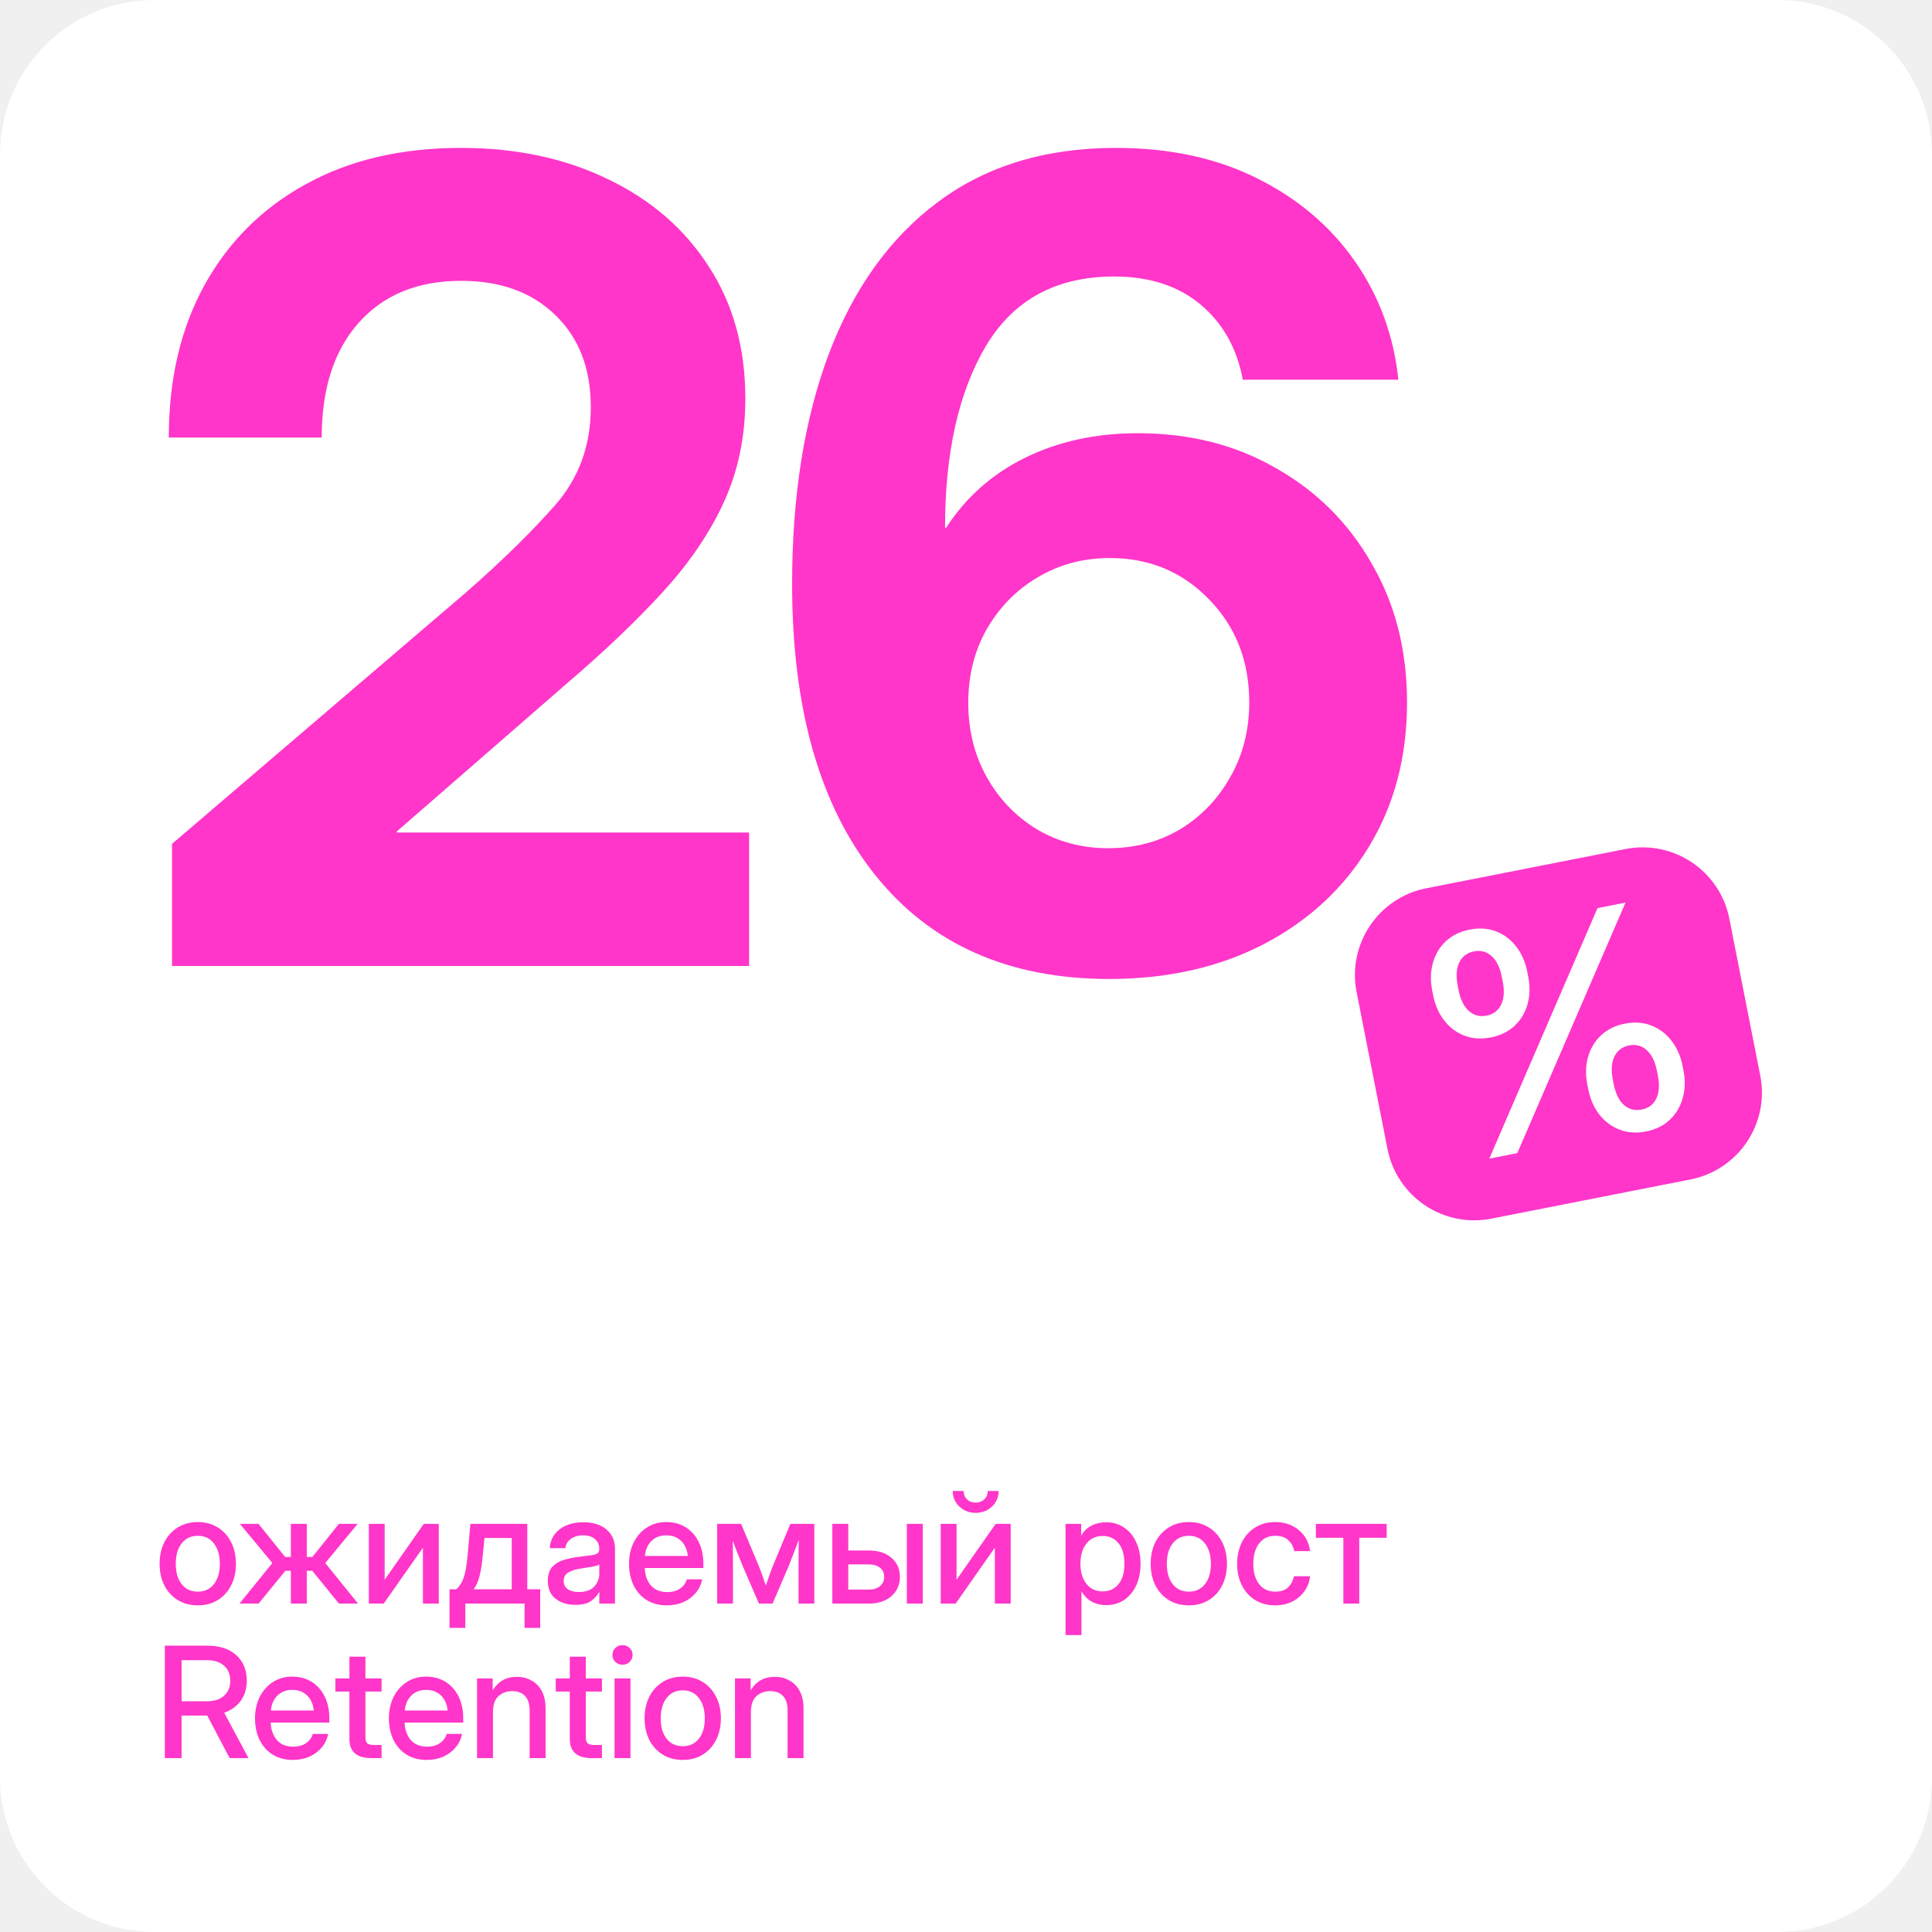
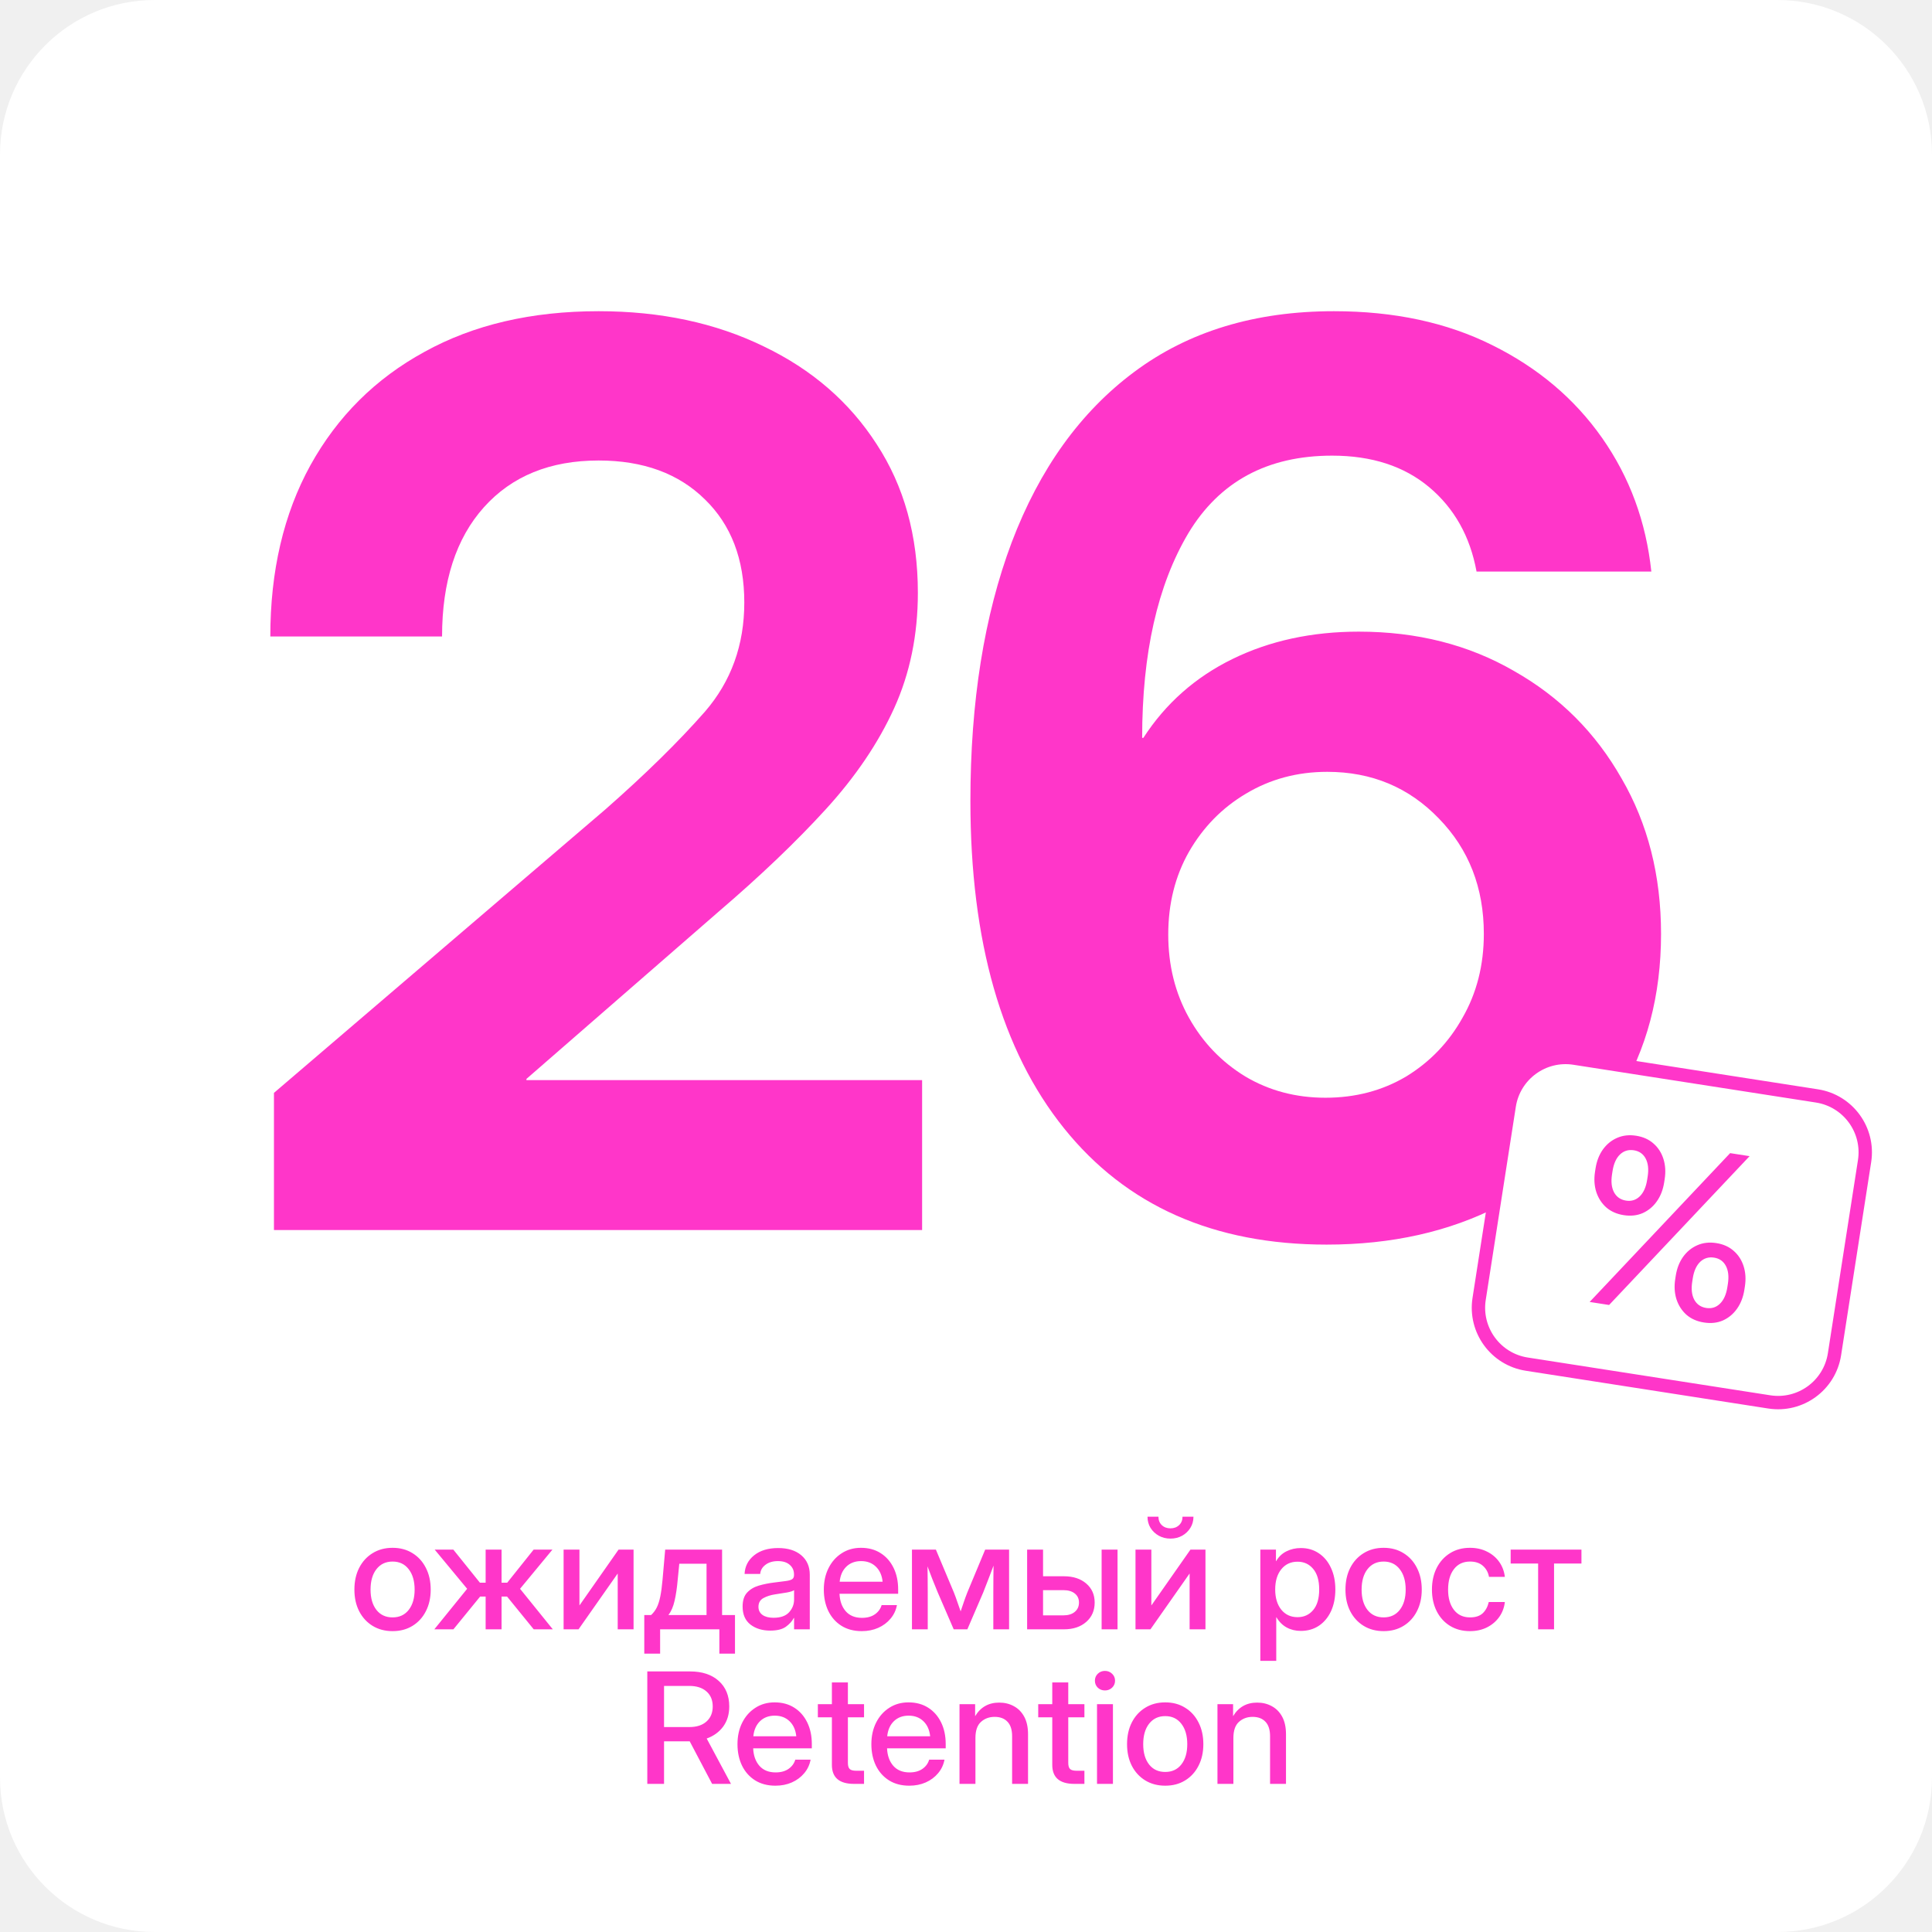
<svg xmlns="http://www.w3.org/2000/svg" width="300" height="300" viewBox="0 0 300 300" fill="none">
-   <path d="M0 24C0 10.745 10.745 0 24 0H276C289.255 0 300 10.745 300 24V276C300 289.255 289.255 300 276 300H24C10.745 300 0 289.255 0 276V24Z" fill="white" />
-   <path d="M30.715 249.281C29.535 249.281 28.5 249.008 27.609 248.461C26.719 247.914 26.023 247.156 25.523 246.188C25.031 245.219 24.785 244.102 24.785 242.836C24.785 241.555 25.031 240.43 25.523 239.461C26.023 238.484 26.719 237.723 27.609 237.176C28.5 236.621 29.535 236.344 30.715 236.344C31.895 236.344 32.926 236.621 33.809 237.176C34.699 237.723 35.391 238.484 35.883 239.461C36.383 240.43 36.633 241.555 36.633 242.836C36.633 244.102 36.383 245.219 35.883 246.188C35.391 247.156 34.699 247.914 33.809 248.461C32.926 249.008 31.895 249.281 30.715 249.281ZM30.715 247.148C31.777 247.148 32.613 246.758 33.223 245.977C33.832 245.195 34.137 244.148 34.137 242.836C34.137 241.508 33.828 240.449 33.211 239.66C32.602 238.871 31.77 238.477 30.715 238.477C29.66 238.477 28.824 238.871 28.207 239.66C27.598 240.441 27.293 241.5 27.293 242.836C27.293 244.156 27.598 245.207 28.207 245.988C28.816 246.762 29.652 247.148 30.715 247.148ZM37.195 249L42.293 242.707L37.254 236.625H40.148L44.273 241.758H45.164V236.625H47.637V241.758H48.516L52.617 236.625H55.535L50.508 242.707L55.594 249H52.629L48.492 243.914H47.637V249H45.164V243.914H44.309L40.16 249H37.195ZM68.133 249H65.672V240.363H65.648L59.59 249H57.27V236.625H59.73V245.262H59.754L65.801 236.625H68.133V249ZM69.797 252.773V246.785H70.852C71.211 246.457 71.504 246.07 71.731 245.625C71.957 245.172 72.141 244.602 72.281 243.914C72.422 243.227 72.539 242.355 72.633 241.301L73.043 236.625H81.879V246.785H83.883V252.773H81.457V249H72.258V252.773H69.797ZM73.547 246.785H79.465V238.816H75.234L74.988 241.301C74.879 242.551 74.719 243.633 74.508 244.547C74.305 245.461 73.984 246.207 73.547 246.785ZM89.356 249.199C88.121 249.199 87.098 248.887 86.285 248.262C85.473 247.629 85.066 246.695 85.066 245.461C85.066 244.523 85.297 243.805 85.758 243.305C86.227 242.797 86.832 242.434 87.574 242.215C88.324 241.996 89.117 241.836 89.953 241.734C90.727 241.641 91.34 241.562 91.793 241.5C92.246 241.438 92.566 241.344 92.754 241.219C92.949 241.094 93.047 240.879 93.047 240.574V240.469C93.047 239.867 92.828 239.375 92.391 238.992C91.953 238.602 91.34 238.406 90.551 238.406C89.762 238.406 89.117 238.598 88.617 238.98C88.117 239.355 87.844 239.828 87.797 240.398H85.371C85.426 239.219 85.922 238.254 86.859 237.504C87.797 236.754 89.039 236.379 90.586 236.379C92.109 236.379 93.309 236.754 94.184 237.504C95.059 238.254 95.496 239.258 95.496 240.516V249H93.059V247.242H93.012C92.754 247.742 92.344 248.195 91.781 248.602C91.227 249 90.418 249.199 89.356 249.199ZM89.859 247.207C90.953 247.207 91.758 246.926 92.273 246.363C92.797 245.793 93.059 245.129 93.059 244.371V242.918C92.894 243.051 92.523 243.172 91.945 243.281C91.367 243.383 90.75 243.48 90.094 243.574C89.414 243.676 88.816 243.867 88.301 244.148C87.785 244.43 87.527 244.883 87.527 245.508C87.527 246.039 87.734 246.457 88.148 246.762C88.57 247.059 89.141 247.207 89.859 247.207ZM103.57 249.281C102.344 249.281 101.289 249.004 100.406 248.449C99.531 247.895 98.856 247.133 98.379 246.164C97.91 245.188 97.676 244.078 97.676 242.836C97.676 241.578 97.922 240.461 98.414 239.484C98.906 238.508 99.586 237.742 100.453 237.188C101.32 236.625 102.316 236.344 103.441 236.344C104.613 236.344 105.629 236.617 106.488 237.164C107.355 237.711 108.027 238.473 108.504 239.449C108.98 240.418 109.219 241.539 109.219 242.812V243.48H100.113C100.16 244.598 100.48 245.5 101.074 246.188C101.676 246.875 102.52 247.219 103.605 247.219C104.418 247.219 105.086 247.035 105.609 246.668C106.133 246.301 106.48 245.824 106.652 245.238H109.031C108.883 246.035 108.551 246.738 108.035 247.348C107.527 247.957 106.887 248.434 106.113 248.777C105.348 249.113 104.5 249.281 103.57 249.281ZM100.137 241.605H106.805C106.703 240.621 106.355 239.844 105.762 239.273C105.168 238.695 104.402 238.406 103.465 238.406C102.527 238.406 101.762 238.695 101.168 239.273C100.582 239.844 100.238 240.621 100.137 241.605ZM111.363 249V236.625H115.078L117.879 243.293C118.082 243.809 118.266 244.312 118.43 244.805C118.594 245.289 118.758 245.758 118.922 246.211C119.078 245.758 119.238 245.289 119.402 244.805C119.566 244.312 119.75 243.809 119.953 243.293L122.73 236.625H126.445V249H123.996V243.293C123.996 242.426 124 241.672 124.008 241.031C124.016 240.383 124.023 239.742 124.031 239.109C123.781 239.766 123.527 240.434 123.27 241.113C123.02 241.785 122.738 242.508 122.426 243.281L119.965 249H117.844L115.371 243.281C115.059 242.531 114.773 241.828 114.516 241.172C114.266 240.508 114.02 239.859 113.777 239.227C113.785 239.836 113.793 240.457 113.801 241.09C113.809 241.715 113.812 242.449 113.812 243.293V249H111.363ZM131.719 240.762H134.965C136.395 240.762 137.547 241.137 138.422 241.887C139.297 242.637 139.734 243.621 139.734 244.84C139.734 246.082 139.297 247.086 138.422 247.852C137.547 248.617 136.395 249 134.965 249H129.246V236.625H131.719V240.762ZM131.719 242.918V246.832H134.871C135.621 246.832 136.211 246.652 136.641 246.293C137.078 245.934 137.297 245.449 137.297 244.84C137.297 244.246 137.078 243.777 136.641 243.434C136.211 243.09 135.621 242.918 134.871 242.918H131.719ZM140.812 249V236.625H143.285V249H140.812ZM156.938 249H154.477V240.363H154.453L148.395 249H146.074V236.625H148.535V245.262H148.559L154.605 236.625H156.938V249ZM151.5 234.914C150.836 234.914 150.234 234.766 149.695 234.469C149.156 234.164 148.727 233.758 148.406 233.25C148.094 232.734 147.938 232.156 147.938 231.516H149.637C149.637 232.047 149.809 232.48 150.152 232.816C150.504 233.152 150.953 233.32 151.5 233.32C152.047 233.32 152.496 233.152 152.848 232.816C153.199 232.48 153.375 232.047 153.375 231.516H155.074C155.074 232.156 154.914 232.734 154.594 233.25C154.281 233.758 153.855 234.164 153.316 234.469C152.777 234.766 152.172 234.914 151.5 234.914ZM165.457 253.898V236.625H167.883V238.406H167.918C168.309 237.727 168.844 237.219 169.523 236.883C170.203 236.547 170.945 236.379 171.75 236.379C172.812 236.379 173.746 236.652 174.551 237.199C175.355 237.738 175.98 238.492 176.426 239.461C176.879 240.422 177.105 241.539 177.105 242.812C177.105 244.086 176.883 245.207 176.438 246.176C175.992 247.137 175.367 247.891 174.562 248.438C173.758 248.977 172.816 249.246 171.738 249.246C170.934 249.246 170.207 249.07 169.559 248.719C168.91 248.367 168.379 247.84 167.965 247.137H167.93V253.898H165.457ZM171.234 247.113C172.234 247.113 173.043 246.746 173.66 246.012C174.285 245.277 174.598 244.211 174.598 242.812C174.598 241.414 174.285 240.348 173.66 239.613C173.043 238.871 172.234 238.5 171.234 238.5C170.18 238.5 169.336 238.895 168.703 239.684C168.078 240.465 167.766 241.508 167.766 242.812C167.766 244.109 168.078 245.152 168.703 245.941C169.336 246.723 170.18 247.113 171.234 247.113ZM184.605 249.281C183.426 249.281 182.391 249.008 181.5 248.461C180.609 247.914 179.914 247.156 179.414 246.188C178.922 245.219 178.676 244.102 178.676 242.836C178.676 241.555 178.922 240.43 179.414 239.461C179.914 238.484 180.609 237.723 181.5 237.176C182.391 236.621 183.426 236.344 184.605 236.344C185.785 236.344 186.816 236.621 187.699 237.176C188.59 237.723 189.281 238.484 189.773 239.461C190.273 240.43 190.523 241.555 190.523 242.836C190.523 244.102 190.273 245.219 189.773 246.188C189.281 247.156 188.59 247.914 187.699 248.461C186.816 249.008 185.785 249.281 184.605 249.281ZM184.605 247.148C185.668 247.148 186.504 246.758 187.113 245.977C187.723 245.195 188.027 244.148 188.027 242.836C188.027 241.508 187.719 240.449 187.102 239.66C186.492 238.871 185.66 238.477 184.605 238.477C183.551 238.477 182.715 238.871 182.098 239.66C181.488 240.441 181.184 241.5 181.184 242.836C181.184 244.156 181.488 245.207 182.098 245.988C182.707 246.762 183.543 247.148 184.605 247.148ZM198.012 249.281C196.832 249.281 195.797 249.008 194.906 248.461C194.023 247.914 193.336 247.156 192.844 246.188C192.352 245.211 192.105 244.094 192.105 242.836C192.105 241.562 192.352 240.438 192.844 239.461C193.344 238.484 194.035 237.723 194.918 237.176C195.801 236.621 196.832 236.344 198.012 236.344C198.996 236.344 199.875 236.539 200.648 236.93C201.43 237.312 202.062 237.844 202.547 238.523C203.031 239.203 203.324 239.98 203.426 240.855H200.965C200.84 240.16 200.527 239.59 200.027 239.145C199.527 238.699 198.859 238.477 198.023 238.477C196.953 238.477 196.117 238.871 195.516 239.66C194.914 240.449 194.613 241.508 194.613 242.836C194.613 244.148 194.914 245.195 195.516 245.977C196.117 246.758 196.953 247.148 198.023 247.148C198.875 247.148 199.531 246.934 199.992 246.504C200.453 246.066 200.766 245.484 200.93 244.758H203.426C203.332 245.617 203.043 246.391 202.559 247.078C202.074 247.758 201.441 248.297 200.66 248.695C199.879 249.086 198.996 249.281 198.012 249.281ZM208.594 249V238.781H204.328V236.625H215.32V238.781H211.066V249H208.594ZM25.594 273V255.539H32.238C34.105 255.539 35.586 256.027 36.68 257.004C37.773 257.98 38.32 259.305 38.32 260.977C38.32 262.195 38.008 263.234 37.383 264.094C36.758 264.945 35.902 265.566 34.816 265.957L38.59 273H35.66L32.18 266.391C32.141 266.391 32.102 266.391 32.062 266.391H28.195V273H25.594ZM28.195 264.176H32.133C33.258 264.176 34.141 263.891 34.781 263.32C35.43 262.742 35.754 261.961 35.754 260.977C35.754 259.992 35.43 259.215 34.781 258.645C34.133 258.074 33.246 257.789 32.121 257.789H28.195V264.176ZM45.492 273.281C44.266 273.281 43.211 273.004 42.328 272.449C41.453 271.895 40.777 271.133 40.301 270.164C39.832 269.188 39.598 268.078 39.598 266.836C39.598 265.578 39.844 264.461 40.336 263.484C40.828 262.508 41.508 261.742 42.375 261.188C43.242 260.625 44.238 260.344 45.363 260.344C46.535 260.344 47.551 260.617 48.41 261.164C49.277 261.711 49.949 262.473 50.426 263.449C50.902 264.418 51.141 265.539 51.141 266.812V267.48H42.035C42.082 268.598 42.402 269.5 42.996 270.188C43.598 270.875 44.441 271.219 45.527 271.219C46.34 271.219 47.008 271.035 47.531 270.668C48.055 270.301 48.402 269.824 48.574 269.238H50.953C50.805 270.035 50.473 270.738 49.957 271.348C49.449 271.957 48.809 272.434 48.035 272.777C47.27 273.113 46.422 273.281 45.492 273.281ZM42.059 265.605H48.727C48.625 264.621 48.277 263.844 47.684 263.273C47.09 262.695 46.324 262.406 45.387 262.406C44.449 262.406 43.684 262.695 43.09 263.273C42.504 263.844 42.16 264.621 42.059 265.605ZM59.25 260.625V262.664H56.742V269.73C56.742 270.191 56.836 270.512 57.023 270.691C57.211 270.871 57.551 270.961 58.043 270.961H59.25V273H57.691C55.402 273 54.258 272.016 54.258 270.047V262.664H52.078V260.625H54.258V257.25H56.742V260.625H59.25ZM66.281 273.281C65.055 273.281 64 273.004 63.117 272.449C62.242 271.895 61.566 271.133 61.09 270.164C60.621 269.188 60.387 268.078 60.387 266.836C60.387 265.578 60.633 264.461 61.125 263.484C61.617 262.508 62.297 261.742 63.164 261.188C64.031 260.625 65.027 260.344 66.152 260.344C67.324 260.344 68.34 260.617 69.199 261.164C70.066 261.711 70.738 262.473 71.215 263.449C71.691 264.418 71.93 265.539 71.93 266.812V267.48H62.824C62.871 268.598 63.191 269.5 63.785 270.188C64.387 270.875 65.231 271.219 66.316 271.219C67.129 271.219 67.797 271.035 68.32 270.668C68.844 270.301 69.191 269.824 69.363 269.238H71.742C71.594 270.035 71.262 270.738 70.746 271.348C70.238 271.957 69.598 272.434 68.824 272.777C68.059 273.113 67.211 273.281 66.281 273.281ZM62.848 265.605H69.516C69.414 264.621 69.066 263.844 68.473 263.273C67.879 262.695 67.113 262.406 66.176 262.406C65.238 262.406 64.473 262.695 63.879 263.273C63.293 263.844 62.949 264.621 62.848 265.605ZM76.547 265.875V273H74.074V260.625H76.5V262.488C77.344 261.082 78.59 260.379 80.238 260.379C81.09 260.379 81.852 260.566 82.523 260.941C83.203 261.309 83.738 261.855 84.129 262.582C84.519 263.309 84.715 264.211 84.715 265.289V273H82.242V265.594C82.242 264.602 82.004 263.855 81.527 263.355C81.051 262.848 80.387 262.594 79.535 262.594C78.691 262.594 77.981 262.855 77.402 263.379C76.832 263.895 76.547 264.727 76.547 265.875ZM93.469 260.625V262.664H90.961V269.73C90.961 270.191 91.055 270.512 91.242 270.691C91.43 270.871 91.769 270.961 92.262 270.961H93.469V273H91.91C89.621 273 88.477 272.016 88.477 270.047V262.664H86.297V260.625H88.477V257.25H90.961V260.625H93.469ZM95.426 273V260.625H97.898V273H95.426ZM96.656 258.492C96.219 258.492 95.848 258.348 95.543 258.059C95.246 257.762 95.098 257.402 95.098 256.98C95.098 256.551 95.246 256.191 95.543 255.902C95.848 255.605 96.219 255.457 96.656 255.457C97.094 255.457 97.465 255.605 97.769 255.902C98.074 256.191 98.227 256.551 98.227 256.98C98.227 257.402 98.074 257.762 97.769 258.059C97.465 258.348 97.094 258.492 96.656 258.492ZM106.02 273.281C104.84 273.281 103.805 273.008 102.914 272.461C102.023 271.914 101.328 271.156 100.828 270.188C100.336 269.219 100.09 268.102 100.09 266.836C100.09 265.555 100.336 264.43 100.828 263.461C101.328 262.484 102.023 261.723 102.914 261.176C103.805 260.621 104.84 260.344 106.02 260.344C107.199 260.344 108.23 260.621 109.113 261.176C110.004 261.723 110.695 262.484 111.188 263.461C111.688 264.43 111.938 265.555 111.938 266.836C111.938 268.102 111.688 269.219 111.188 270.188C110.695 271.156 110.004 271.914 109.113 272.461C108.23 273.008 107.199 273.281 106.02 273.281ZM106.02 271.148C107.082 271.148 107.918 270.758 108.527 269.977C109.137 269.195 109.441 268.148 109.441 266.836C109.441 265.508 109.133 264.449 108.516 263.66C107.906 262.871 107.074 262.477 106.02 262.477C104.965 262.477 104.129 262.871 103.512 263.66C102.902 264.441 102.598 265.5 102.598 266.836C102.598 268.156 102.902 269.207 103.512 269.988C104.121 270.762 104.957 271.148 106.02 271.148ZM116.602 265.875V273H114.129V260.625H116.555V262.488C117.398 261.082 118.645 260.379 120.293 260.379C121.145 260.379 121.906 260.566 122.578 260.941C123.258 261.309 123.793 261.855 124.184 262.582C124.574 263.309 124.77 264.211 124.77 265.289V273H122.297V265.594C122.297 264.602 122.059 263.855 121.582 263.355C121.105 262.848 120.441 262.594 119.59 262.594C118.746 262.594 118.035 262.855 117.457 263.379C116.887 263.895 116.602 264.727 116.602 265.875Z" fill="#FF36C9" />
-   <path d="M26.712 150V131.037L72.525 91.853C78.063 86.987 82.65 82.484 86.285 78.345C89.921 74.149 91.739 69.115 91.739 63.242C91.739 57.256 89.921 52.502 86.285 48.978C82.65 45.398 77.755 43.608 71.602 43.608C64.889 43.608 59.603 45.761 55.744 50.068C51.884 54.376 49.954 60.333 49.954 67.94H26.209C26.209 58.879 28.055 50.991 31.747 44.279C35.495 37.511 40.753 32.28 47.521 28.588C54.289 24.841 62.316 22.967 71.602 22.967C80.16 22.967 87.768 24.589 94.424 27.833C101.081 31.022 106.283 35.525 110.031 41.342C113.834 47.16 115.736 54.012 115.736 61.899C115.736 67.716 114.646 73.031 112.464 77.841C110.282 82.652 107.122 87.323 102.983 91.853C98.899 96.328 93.949 101.055 88.131 106.033L61.617 129.107V129.275H116.324V150H26.712ZM172.252 152.014C156.645 152.014 144.535 146.644 135.921 135.904C127.306 125.164 122.999 110.089 122.999 90.679C122.999 76.974 124.901 65.059 128.705 54.935C132.564 44.754 138.214 36.895 145.654 31.357C153.149 25.764 162.351 22.967 173.259 22.967C181.593 22.967 188.893 24.533 195.158 27.666C201.479 30.798 206.541 35.077 210.345 40.503C214.149 45.929 216.414 52.082 217.141 58.962H192.977C192.082 54.096 189.9 50.208 186.432 47.3C182.964 44.391 178.489 42.936 173.007 42.936C164.057 42.936 157.429 46.516 153.121 53.676C148.87 60.836 146.745 70.262 146.745 81.953H146.912C149.989 77.198 154.1 73.562 159.246 71.045C164.393 68.528 170.21 67.269 176.699 67.269C184.754 67.269 191.914 69.087 198.179 72.723C204.5 76.303 209.45 81.253 213.03 87.574C216.666 93.839 218.484 100.999 218.484 109.054C218.484 117.556 216.498 125.052 212.527 131.541C208.611 137.974 203.157 143.008 196.165 146.644C189.229 150.224 181.258 152.014 172.252 152.014ZM172.084 131.709C176.223 131.709 179.943 130.73 183.243 128.772C186.544 126.758 189.145 124.045 191.047 120.633C193.005 117.221 193.983 113.361 193.983 109.054C193.983 102.677 191.914 97.363 187.774 93.112C183.635 88.805 178.489 86.651 172.336 86.651C168.196 86.651 164.449 87.658 161.092 89.672C157.792 91.63 155.163 94.315 153.205 97.727C151.303 101.083 150.352 104.887 150.352 109.138C150.352 113.389 151.303 117.221 153.205 120.633C155.107 124.045 157.708 126.758 161.008 128.772C164.309 130.73 168.001 131.709 172.084 131.709Z" fill="#FF36C9" />
-   <rect x="208" y="140.582" width="58.993" height="52.288" rx="13.733" transform="rotate(-11.1397 208 140.582)" fill="#FF36C9" />
-   <path d="M255.606 175.691C254.119 175.984 252.756 175.894 251.516 175.422C250.276 174.949 249.223 174.169 248.356 173.082C247.504 171.992 246.926 170.672 246.621 169.124L246.485 168.434C246.18 166.886 246.215 165.446 246.59 164.114C246.98 162.779 247.659 161.658 248.627 160.751C249.595 159.843 250.823 159.243 252.31 158.95C253.781 158.661 255.137 158.752 256.377 159.225C257.616 159.697 258.662 160.479 259.514 161.569C260.381 162.656 260.967 163.974 261.272 165.522L261.408 166.212C261.712 167.761 261.67 169.202 261.28 170.537C260.905 171.869 260.234 172.989 259.266 173.896C258.298 174.803 257.078 175.402 255.606 175.691ZM231.495 161.09C230.023 161.38 228.66 161.29 227.405 160.821C226.165 160.348 225.12 159.567 224.268 158.476C223.416 157.386 222.838 156.067 222.533 154.518L222.397 153.828C222.092 152.28 222.127 150.84 222.502 149.508C222.877 148.176 223.548 147.057 224.516 146.149C225.499 145.239 226.727 144.639 228.199 144.349C229.686 144.056 231.049 144.146 232.289 144.619C233.528 145.091 234.574 145.873 235.426 146.963C236.277 148.054 236.856 149.373 237.161 150.921L237.296 151.611C237.601 153.16 237.566 154.6 237.192 155.932C236.817 157.263 236.146 158.383 235.178 159.29C234.21 160.197 232.982 160.798 231.495 161.09ZM231.26 179.912L248.061 141.012L252.407 140.156L235.606 179.056L231.26 179.912ZM254.936 172.288C255.979 172.083 256.728 171.521 257.184 170.603C257.637 169.67 257.719 168.467 257.429 166.996L257.293 166.306C257.004 164.834 256.472 163.752 255.699 163.061C254.926 162.369 254.018 162.126 252.975 162.331C251.918 162.539 251.154 163.111 250.686 164.048C250.233 164.981 250.151 166.184 250.441 167.655L250.576 168.345C250.866 169.817 251.398 170.899 252.171 171.59C252.957 172.264 253.878 172.496 254.936 172.288ZM230.829 157.71C231.887 157.502 232.643 156.931 233.096 155.998C233.549 155.064 233.631 153.862 233.341 152.39L233.205 151.7C232.915 150.228 232.384 149.147 231.611 148.455C230.837 147.763 229.922 147.521 228.864 147.73C227.822 147.935 227.066 148.506 226.598 149.442C226.144 150.375 226.063 151.578 226.352 153.05L226.488 153.739C226.778 155.211 227.31 156.293 228.083 156.985C228.871 157.673 229.787 157.915 230.829 157.71Z" fill="white" />
+   <rect width="300" height="300" rx="24" fill="white" />
+   <path d="M60.961 253.281C59.781 253.281 58.746 253.008 57.855 252.461C56.965 251.914 56.27 251.156 55.77 250.188C55.277 249.219 55.031 248.102 55.031 246.836C55.031 245.555 55.277 244.43 55.77 243.461C56.27 242.484 56.965 241.723 57.855 241.176C58.746 240.621 59.781 240.344 60.961 240.344C62.141 240.344 63.172 240.621 64.055 241.176C64.945 241.723 65.637 242.484 66.129 243.461C66.629 244.43 66.879 245.555 66.879 246.836C66.879 248.102 66.629 249.219 66.129 250.188C65.637 251.156 64.945 251.914 64.055 252.461C63.172 253.008 62.141 253.281 60.961 253.281ZM60.961 251.148C62.023 251.148 62.859 250.758 63.469 249.977C64.078 249.195 64.383 248.148 64.383 246.836C64.383 245.508 64.074 244.449 63.457 243.66C62.848 242.871 62.016 242.477 60.961 242.477C59.906 242.477 59.07 242.871 58.453 243.66C57.844 244.441 57.539 245.5 57.539 246.836C57.539 248.156 57.844 249.207 58.453 249.988C59.062 250.762 59.898 251.148 60.961 251.148ZM67.441 253L72.539 246.707L67.5 240.625H70.394L74.519 245.758H75.41V240.625H77.883V245.758H78.762L82.863 240.625H85.781L80.754 246.707L85.84 253H82.875L78.738 247.914H77.883V253H75.41V247.914H74.555L70.406 253H67.441ZM98.379 253H95.918V244.363H95.894L89.836 253H87.516V240.625H89.977V249.262H90L96.047 240.625H98.379V253ZM100.043 256.773V250.785H101.098C101.457 250.457 101.75 250.07 101.977 249.625C102.203 249.172 102.387 248.602 102.527 247.914C102.668 247.227 102.785 246.355 102.879 245.301L103.289 240.625H112.125V250.785H114.129V256.773H111.703V253H102.504V256.773H100.043ZM103.793 250.785H109.711V242.816H105.48L105.234 245.301C105.125 246.551 104.965 247.633 104.754 248.547C104.551 249.461 104.23 250.207 103.793 250.785ZM119.602 253.199C118.367 253.199 117.344 252.887 116.531 252.262C115.719 251.629 115.312 250.695 115.312 249.461C115.312 248.523 115.543 247.805 116.004 247.305C116.473 246.797 117.078 246.434 117.82 246.215C118.57 245.996 119.363 245.836 120.199 245.734C120.973 245.641 121.586 245.562 122.039 245.5C122.492 245.438 122.812 245.344 123 245.219C123.195 245.094 123.293 244.879 123.293 244.574V244.469C123.293 243.867 123.074 243.375 122.637 242.992C122.199 242.602 121.586 242.406 120.797 242.406C120.008 242.406 119.363 242.598 118.863 242.98C118.363 243.355 118.09 243.828 118.043 244.398H115.617C115.672 243.219 116.168 242.254 117.105 241.504C118.043 240.754 119.285 240.379 120.832 240.379C122.355 240.379 123.555 240.754 124.43 241.504C125.305 242.254 125.742 243.258 125.742 244.516V253H123.305V251.242H123.258C123 251.742 122.59 252.195 122.027 252.602C121.473 253 120.664 253.199 119.602 253.199ZM120.105 251.207C121.199 251.207 122.004 250.926 122.52 250.363C123.043 249.793 123.305 249.129 123.305 248.371V246.918C123.141 247.051 122.77 247.172 122.191 247.281C121.613 247.383 120.996 247.48 120.34 247.574C119.66 247.676 119.062 247.867 118.547 248.148C118.031 248.43 117.773 248.883 117.773 249.508C117.773 250.039 117.98 250.457 118.395 250.762C118.816 251.059 119.387 251.207 120.105 251.207ZM133.816 253.281C132.59 253.281 131.535 253.004 130.652 252.449C129.777 251.895 129.102 251.133 128.625 250.164C128.156 249.188 127.922 248.078 127.922 246.836C127.922 245.578 128.168 244.461 128.66 243.484C129.152 242.508 129.832 241.742 130.699 241.188C131.566 240.625 132.562 240.344 133.688 240.344C134.859 240.344 135.875 240.617 136.734 241.164C137.602 241.711 138.273 242.473 138.75 243.449C139.227 244.418 139.465 245.539 139.465 246.812V247.48H130.359C130.406 248.598 130.727 249.5 131.32 250.188C131.922 250.875 132.766 251.219 133.852 251.219C134.664 251.219 135.332 251.035 135.855 250.668C136.379 250.301 136.727 249.824 136.898 249.238H139.277C139.129 250.035 138.797 250.738 138.281 251.348C137.773 251.957 137.133 252.434 136.359 252.777C135.594 253.113 134.746 253.281 133.816 253.281ZM130.383 245.605H137.051C136.949 244.621 136.602 243.844 136.008 243.273C135.414 242.695 134.648 242.406 133.711 242.406C132.773 242.406 132.008 242.695 131.414 243.273C130.828 243.844 130.484 244.621 130.383 245.605ZM141.609 253V240.625H145.324L148.125 247.293C148.328 247.809 148.512 248.312 148.676 248.805C148.84 249.289 149.004 249.758 149.168 250.211C149.324 249.758 149.484 249.289 149.648 248.805C149.812 248.312 149.996 247.809 150.199 247.293L152.977 240.625H156.691V253H154.242V247.293C154.242 246.426 154.246 245.672 154.254 245.031C154.262 244.383 154.27 243.742 154.277 243.109C154.027 243.766 153.773 244.434 153.516 245.113C153.266 245.785 152.984 246.508 152.672 247.281L150.211 253H148.09L145.617 247.281C145.305 246.531 145.02 245.828 144.762 245.172C144.512 244.508 144.266 243.859 144.023 243.227C144.031 243.836 144.039 244.457 144.047 245.09C144.055 245.715 144.059 246.449 144.059 247.293V253H141.609ZM161.965 244.762H165.211C166.641 244.762 167.793 245.137 168.668 245.887C169.543 246.637 169.98 247.621 169.98 248.84C169.98 250.082 169.543 251.086 168.668 251.852C167.793 252.617 166.641 253 165.211 253H159.492V240.625H161.965V244.762ZM161.965 246.918V250.832H165.117C165.867 250.832 166.457 250.652 166.887 250.293C167.324 249.934 167.543 249.449 167.543 248.84C167.543 248.246 167.324 247.777 166.887 247.434C166.457 247.09 165.867 246.918 165.117 246.918H161.965ZM171.059 253V240.625H173.531V253H171.059ZM187.184 253H184.723V244.363H184.699L178.641 253H176.32V240.625H178.781V249.262H178.805L184.852 240.625H187.184V253ZM181.746 238.914C181.082 238.914 180.48 238.766 179.941 238.469C179.402 238.164 178.973 237.758 178.652 237.25C178.34 236.734 178.184 236.156 178.184 235.516H179.883C179.883 236.047 180.055 236.48 180.398 236.816C180.75 237.152 181.199 237.32 181.746 237.32C182.293 237.32 182.742 237.152 183.094 236.816C183.445 236.48 183.621 236.047 183.621 235.516H185.32C185.32 236.156 185.16 236.734 184.84 237.25C184.527 237.758 184.102 238.164 183.562 238.469C183.023 238.766 182.418 238.914 181.746 238.914ZM195.703 257.898V240.625H198.129V242.406H198.164C198.555 241.727 199.09 241.219 199.77 240.883C200.449 240.547 201.191 240.379 201.996 240.379C203.059 240.379 203.992 240.652 204.797 241.199C205.602 241.738 206.227 242.492 206.672 243.461C207.125 244.422 207.352 245.539 207.352 246.812C207.352 248.086 207.129 249.207 206.684 250.176C206.238 251.137 205.613 251.891 204.809 252.438C204.004 252.977 203.062 253.246 201.984 253.246C201.18 253.246 200.453 253.07 199.805 252.719C199.156 252.367 198.625 251.84 198.211 251.137H198.176V257.898H195.703ZM201.48 251.113C202.48 251.113 203.289 250.746 203.906 250.012C204.531 249.277 204.844 248.211 204.844 246.812C204.844 245.414 204.531 244.348 203.906 243.613C203.289 242.871 202.48 242.5 201.48 242.5C200.426 242.5 199.582 242.895 198.949 243.684C198.324 244.465 198.012 245.508 198.012 246.812C198.012 248.109 198.324 249.152 198.949 249.941C199.582 250.723 200.426 251.113 201.48 251.113ZM214.852 253.281C213.672 253.281 212.637 253.008 211.746 252.461C210.855 251.914 210.16 251.156 209.66 250.188C209.168 249.219 208.922 248.102 208.922 246.836C208.922 245.555 209.168 244.43 209.66 243.461C210.16 242.484 210.855 241.723 211.746 241.176C212.637 240.621 213.672 240.344 214.852 240.344C216.031 240.344 217.062 240.621 217.945 241.176C218.836 241.723 219.527 242.484 220.02 243.461C220.52 244.43 220.77 245.555 220.77 246.836C220.77 248.102 220.52 249.219 220.02 250.188C219.527 251.156 218.836 251.914 217.945 252.461C217.062 253.008 216.031 253.281 214.852 253.281ZM214.852 251.148C215.914 251.148 216.75 250.758 217.359 249.977C217.969 249.195 218.273 248.148 218.273 246.836C218.273 245.508 217.965 244.449 217.348 243.66C216.738 242.871 215.906 242.477 214.852 242.477C213.797 242.477 212.961 242.871 212.344 243.66C211.734 244.441 211.43 245.5 211.43 246.836C211.43 248.156 211.734 249.207 212.344 249.988C212.953 250.762 213.789 251.148 214.852 251.148ZM228.258 253.281C227.078 253.281 226.043 253.008 225.152 252.461C224.27 251.914 223.582 251.156 223.09 250.188C222.598 249.211 222.352 248.094 222.352 246.836C222.352 245.562 222.598 244.438 223.09 243.461C223.59 242.484 224.281 241.723 225.164 241.176C226.047 240.621 227.078 240.344 228.258 240.344C229.242 240.344 230.121 240.539 230.895 240.93C231.676 241.312 232.309 241.844 232.793 242.523C233.277 243.203 233.57 243.98 233.672 244.855H231.211C231.086 244.16 230.773 243.59 230.273 243.145C229.773 242.699 229.105 242.477 228.27 242.477C227.199 242.477 226.363 242.871 225.762 243.66C225.16 244.449 224.859 245.508 224.859 246.836C224.859 248.148 225.16 249.195 225.762 249.977C226.363 250.758 227.199 251.148 228.27 251.148C229.121 251.148 229.777 250.934 230.238 250.504C230.699 250.066 231.012 249.484 231.176 248.758H233.672C233.578 249.617 233.289 250.391 232.805 251.078C232.32 251.758 231.688 252.297 230.906 252.695C230.125 253.086 229.242 253.281 228.258 253.281ZM238.84 253V242.781H234.574V240.625H245.566V242.781H241.312V253H238.84ZM100.512 277V259.539H107.156C109.023 259.539 110.504 260.027 111.598 261.004C112.691 261.98 113.238 263.305 113.238 264.977C113.238 266.195 112.926 267.234 112.301 268.094C111.676 268.945 110.82 269.566 109.734 269.957L113.508 277H110.578L107.098 270.391C107.059 270.391 107.02 270.391 106.98 270.391H103.113V277H100.512ZM103.113 268.176H107.051C108.176 268.176 109.059 267.891 109.699 267.32C110.348 266.742 110.672 265.961 110.672 264.977C110.672 263.992 110.348 263.215 109.699 262.645C109.051 262.074 108.164 261.789 107.039 261.789H103.113V268.176ZM120.41 277.281C119.184 277.281 118.129 277.004 117.246 276.449C116.371 275.895 115.695 275.133 115.219 274.164C114.75 273.188 114.516 272.078 114.516 270.836C114.516 269.578 114.762 268.461 115.254 267.484C115.746 266.508 116.426 265.742 117.293 265.188C118.16 264.625 119.156 264.344 120.281 264.344C121.453 264.344 122.469 264.617 123.328 265.164C124.195 265.711 124.867 266.473 125.344 267.449C125.82 268.418 126.059 269.539 126.059 270.812V271.48H116.953C117 272.598 117.32 273.5 117.914 274.188C118.516 274.875 119.359 275.219 120.445 275.219C121.258 275.219 121.926 275.035 122.449 274.668C122.973 274.301 123.32 273.824 123.492 273.238H125.871C125.723 274.035 125.391 274.738 124.875 275.348C124.367 275.957 123.727 276.434 122.953 276.777C122.188 277.113 121.34 277.281 120.41 277.281ZM116.977 269.605H123.645C123.543 268.621 123.195 267.844 122.602 267.273C122.008 266.695 121.242 266.406 120.305 266.406C119.367 266.406 118.602 266.695 118.008 267.273C117.422 267.844 117.078 268.621 116.977 269.605ZM134.168 264.625V266.664H131.66V273.73C131.66 274.191 131.754 274.512 131.941 274.691C132.129 274.871 132.469 274.961 132.961 274.961H134.168V277H132.609C130.32 277 129.176 276.016 129.176 274.047V266.664H126.996V264.625H129.176V261.25H131.66V264.625H134.168ZM141.199 277.281C139.973 277.281 138.918 277.004 138.035 276.449C137.16 275.895 136.484 275.133 136.008 274.164C135.539 273.188 135.305 272.078 135.305 270.836C135.305 269.578 135.551 268.461 136.043 267.484C136.535 266.508 137.215 265.742 138.082 265.188C138.949 264.625 139.945 264.344 141.07 264.344C142.242 264.344 143.258 264.617 144.117 265.164C144.984 265.711 145.656 266.473 146.133 267.449C146.609 268.418 146.848 269.539 146.848 270.812V271.48H137.742C137.789 272.598 138.109 273.5 138.703 274.188C139.305 274.875 140.148 275.219 141.234 275.219C142.047 275.219 142.715 275.035 143.238 274.668C143.762 274.301 144.109 273.824 144.281 273.238H146.66C146.512 274.035 146.18 274.738 145.664 275.348C145.156 275.957 144.516 276.434 143.742 276.777C142.977 277.113 142.129 277.281 141.199 277.281ZM137.766 269.605H144.434C144.332 268.621 143.984 267.844 143.391 267.273C142.797 266.695 142.031 266.406 141.094 266.406C140.156 266.406 139.391 266.695 138.797 267.273C138.211 267.844 137.867 268.621 137.766 269.605ZM151.465 269.875V277H148.992V264.625H151.418V266.488C152.262 265.082 153.508 264.379 155.156 264.379C156.008 264.379 156.77 264.566 157.441 264.941C158.121 265.309 158.656 265.855 159.047 266.582C159.438 267.309 159.633 268.211 159.633 269.289V277H157.16V269.594C157.16 268.602 156.922 267.855 156.445 267.355C155.969 266.848 155.305 266.594 154.453 266.594C153.609 266.594 152.898 266.855 152.32 267.379C151.75 267.895 151.465 268.727 151.465 269.875ZM168.387 264.625V266.664H165.879V273.73C165.879 274.191 165.973 274.512 166.16 274.691C166.348 274.871 166.688 274.961 167.18 274.961H168.387V277H166.828C164.539 277 163.395 276.016 163.395 274.047V266.664H161.215V264.625H163.395V261.25H165.879V264.625H168.387ZM170.344 277V264.625H172.816V277H170.344ZM171.574 262.492C171.137 262.492 170.766 262.348 170.461 262.059C170.164 261.762 170.016 261.402 170.016 260.98C170.016 260.551 170.164 260.191 170.461 259.902C170.766 259.605 171.137 259.457 171.574 259.457C172.012 259.457 172.383 259.605 172.688 259.902C172.992 260.191 173.145 260.551 173.145 260.98C173.145 261.402 172.992 261.762 172.688 262.059C172.383 262.348 172.012 262.492 171.574 262.492ZM180.938 277.281C179.758 277.281 178.723 277.008 177.832 276.461C176.941 275.914 176.246 275.156 175.746 274.188C175.254 273.219 175.008 272.102 175.008 270.836C175.008 269.555 175.254 268.43 175.746 267.461C176.246 266.484 176.941 265.723 177.832 265.176C178.723 264.621 179.758 264.344 180.938 264.344C182.117 264.344 183.148 264.621 184.031 265.176C184.922 265.723 185.613 266.484 186.105 267.461C186.605 268.43 186.855 269.555 186.855 270.836C186.855 272.102 186.605 273.219 186.105 274.188C185.613 275.156 184.922 275.914 184.031 276.461C183.148 277.008 182.117 277.281 180.938 277.281ZM180.938 275.148C182 275.148 182.836 274.758 183.445 273.977C184.055 273.195 184.359 272.148 184.359 270.836C184.359 269.508 184.051 268.449 183.434 267.66C182.824 266.871 181.992 266.477 180.938 266.477C179.883 266.477 179.047 266.871 178.43 267.66C177.82 268.441 177.516 269.5 177.516 270.836C177.516 272.156 177.82 273.207 178.43 273.988C179.039 274.762 179.875 275.148 180.938 275.148ZM191.52 269.875V277H189.047V264.625H191.473V266.488C192.316 265.082 193.562 264.379 195.211 264.379C196.062 264.379 196.824 264.566 197.496 264.941C198.176 265.309 198.711 265.855 199.102 266.582C199.492 267.309 199.688 268.211 199.688 269.289V277H197.215V269.594C197.215 268.602 196.977 267.855 196.5 267.355C196.023 266.848 195.359 266.594 194.508 266.594C193.664 266.594 192.953 266.855 192.375 267.379C191.805 267.895 191.52 268.727 191.52 269.875Z" fill="#FF36C9" />
+   <path d="M42.539 191V169.702L93.993 125.693C100.213 120.227 105.365 115.17 109.448 110.521C113.532 105.809 115.574 100.154 115.574 93.558C115.574 86.835 113.532 81.495 109.448 77.537C105.365 73.516 99.867 71.506 92.957 71.506C85.418 71.506 79.481 73.925 75.145 78.762C70.811 83.6 68.643 90.291 68.643 98.835H41.974C41.974 88.657 44.047 79.799 48.193 72.26C52.403 64.658 58.308 58.784 65.91 54.637C73.512 50.428 82.528 48.323 92.957 48.323C102.569 48.323 111.113 50.145 118.589 53.789C126.066 57.37 131.908 62.428 136.118 68.961C140.39 75.495 142.526 83.191 142.526 92.05C142.526 98.584 141.301 104.552 138.851 109.955C136.4 115.358 132.851 120.604 128.202 125.693C123.615 130.719 118.055 136.028 111.521 141.619L81.742 167.535V167.723H143.186V191H42.539Z" fill="#FF36C9" />
+   <path d="M206.001 193.262C188.473 193.262 174.871 187.23 165.196 175.168C155.521 163.105 150.683 146.174 150.683 124.374C150.683 108.981 152.819 95.599 157.091 84.228C161.426 72.794 167.772 63.967 176.127 57.747C184.546 51.465 194.881 48.323 207.132 48.323C216.493 48.323 224.692 50.082 231.728 53.601C238.827 57.119 244.513 61.925 248.785 68.019C253.057 74.113 255.602 81.024 256.418 88.751H229.278C228.273 83.286 225.822 78.919 221.927 75.652C218.032 72.385 213.006 70.752 206.849 70.752C196.797 70.752 189.352 74.773 184.515 82.814C179.74 90.856 177.353 101.442 177.353 114.573H177.541C180.996 109.233 185.614 105.149 191.394 102.322C197.174 99.495 203.708 98.081 210.996 98.081C220.043 98.081 228.084 100.123 235.121 104.207C242.22 108.227 247.78 113.787 251.801 120.887C255.884 127.923 257.926 135.965 257.926 145.012C257.926 154.561 255.696 162.98 251.235 170.268C246.838 177.493 240.712 183.147 232.859 187.23C225.069 191.251 216.116 193.262 206.001 193.262ZM205.813 170.456C210.462 170.456 214.64 169.357 218.346 167.158C222.053 164.896 224.974 161.849 227.11 158.017C229.309 154.184 230.409 149.849 230.409 145.012C230.409 137.85 228.084 131.881 223.435 127.106C218.786 122.269 213.006 119.85 206.095 119.85C201.446 119.85 197.237 120.981 193.467 123.243C189.761 125.442 186.808 128.457 184.609 132.29C182.473 136.059 181.405 140.331 181.405 145.106C181.405 149.881 182.473 154.184 184.609 158.017C186.745 161.849 189.666 164.896 193.373 167.158C197.08 169.357 201.226 170.456 205.813 170.456Z" fill="#FF36C9" />
+   <rect x="235.714" y="162.945" width="55.844" height="48.086" rx="8.865" transform="rotate(8.8518 235.714 162.945)" fill="white" />
+   <rect x="235.714" y="162.945" width="55.844" height="48.086" rx="8.865" transform="rotate(8.8518 235.714 162.945)" stroke="#FF36C9" stroke-width="2.077" />
+   <path d="M252.139 188.689C251.051 188.519 250.141 188.117 249.41 187.481C248.692 186.835 248.177 186.032 247.864 185.07C247.563 184.11 247.5 183.068 247.675 181.945L247.756 181.424C247.931 180.301 248.308 179.327 248.886 178.504C249.477 177.683 250.211 177.08 251.09 176.695C251.981 176.3 252.971 176.187 254.06 176.357C255.148 176.526 256.051 176.934 256.769 177.579C257.489 178.213 257.999 179.01 258.3 179.97C258.601 180.931 258.665 181.972 258.49 183.095L258.409 183.616C258.234 184.74 257.857 185.713 257.278 186.536C256.699 187.359 255.97 187.969 255.089 188.365C254.211 188.75 253.228 188.858 252.139 188.689ZM264.594 205.358C263.505 205.189 262.595 204.786 261.864 204.151C261.146 203.505 260.631 202.701 260.318 201.739C260.017 200.779 259.954 199.738 260.129 198.615L260.21 198.093C260.385 196.97 260.762 195.997 261.341 195.174C261.931 194.353 262.666 193.75 263.544 193.365C264.436 192.97 265.426 192.857 266.514 193.027C267.603 193.196 268.506 193.604 269.223 194.249C269.943 194.883 270.453 195.68 270.755 196.64C271.056 197.6 271.119 198.642 270.944 199.765L270.863 200.286C270.688 201.409 270.311 202.382 269.732 203.206C269.153 204.029 268.424 204.638 267.544 205.035C266.665 205.42 265.682 205.528 264.594 205.358ZM246.838 202.166L268.654 179.057L271.676 179.527L249.86 202.637L246.838 202.166ZM252.491 186.431C253.325 186.561 254.035 186.339 254.622 185.767C255.21 185.194 255.592 184.34 255.768 183.205L255.85 182.684C256.026 181.549 255.922 180.62 255.537 179.896C255.151 179.172 254.542 178.745 253.708 178.615C252.863 178.483 252.141 178.703 251.542 179.274C250.955 179.846 250.573 180.7 250.396 181.835L250.315 182.356C250.138 183.491 250.242 184.42 250.628 185.144C251.025 185.87 251.646 186.299 252.491 186.431ZM264.945 203.1C265.779 203.23 266.489 203.009 267.077 202.436C267.664 201.863 268.046 201.01 268.223 199.875L268.304 199.354C268.481 198.219 268.376 197.29 267.991 196.566C267.606 195.841 266.996 195.414 266.162 195.285C265.317 195.153 264.595 195.373 263.996 195.943C263.409 196.516 263.027 197.37 262.85 198.505L262.769 199.026C262.592 200.16 262.697 201.09 263.082 201.814C263.479 202.54 264.1 202.969 264.945 203.1Z" fill="#FF36C9" />
</svg>
